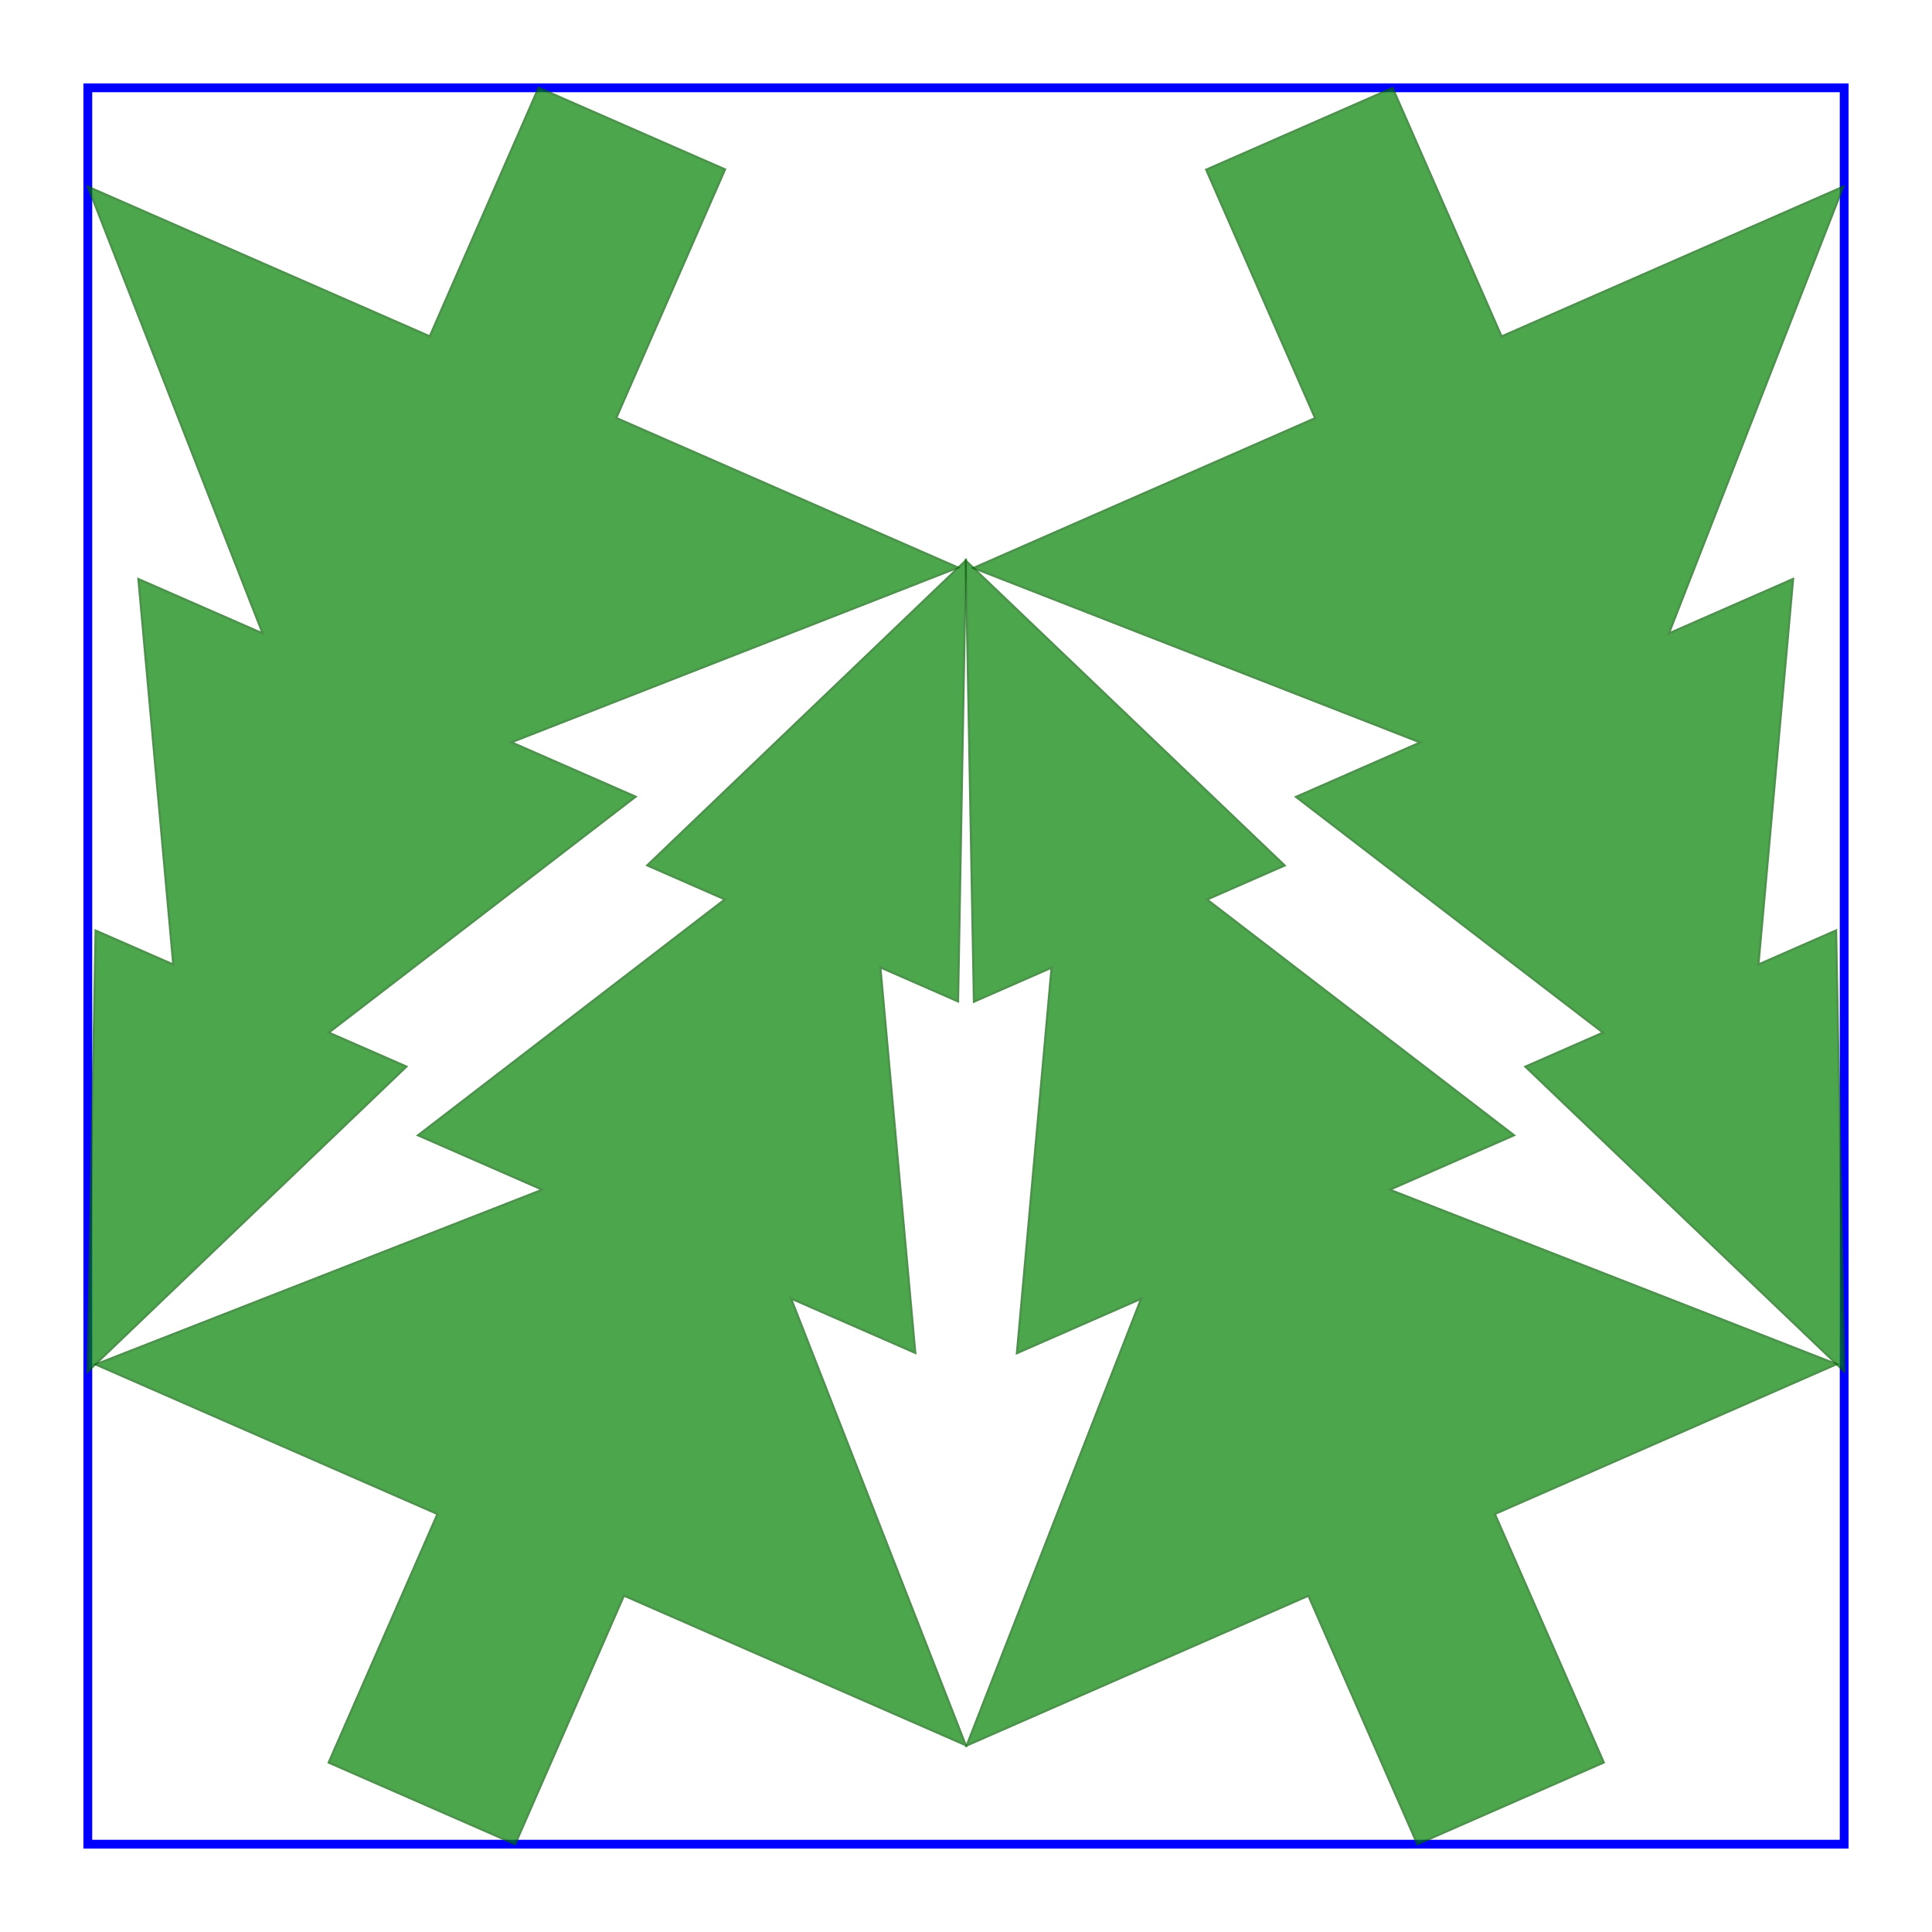
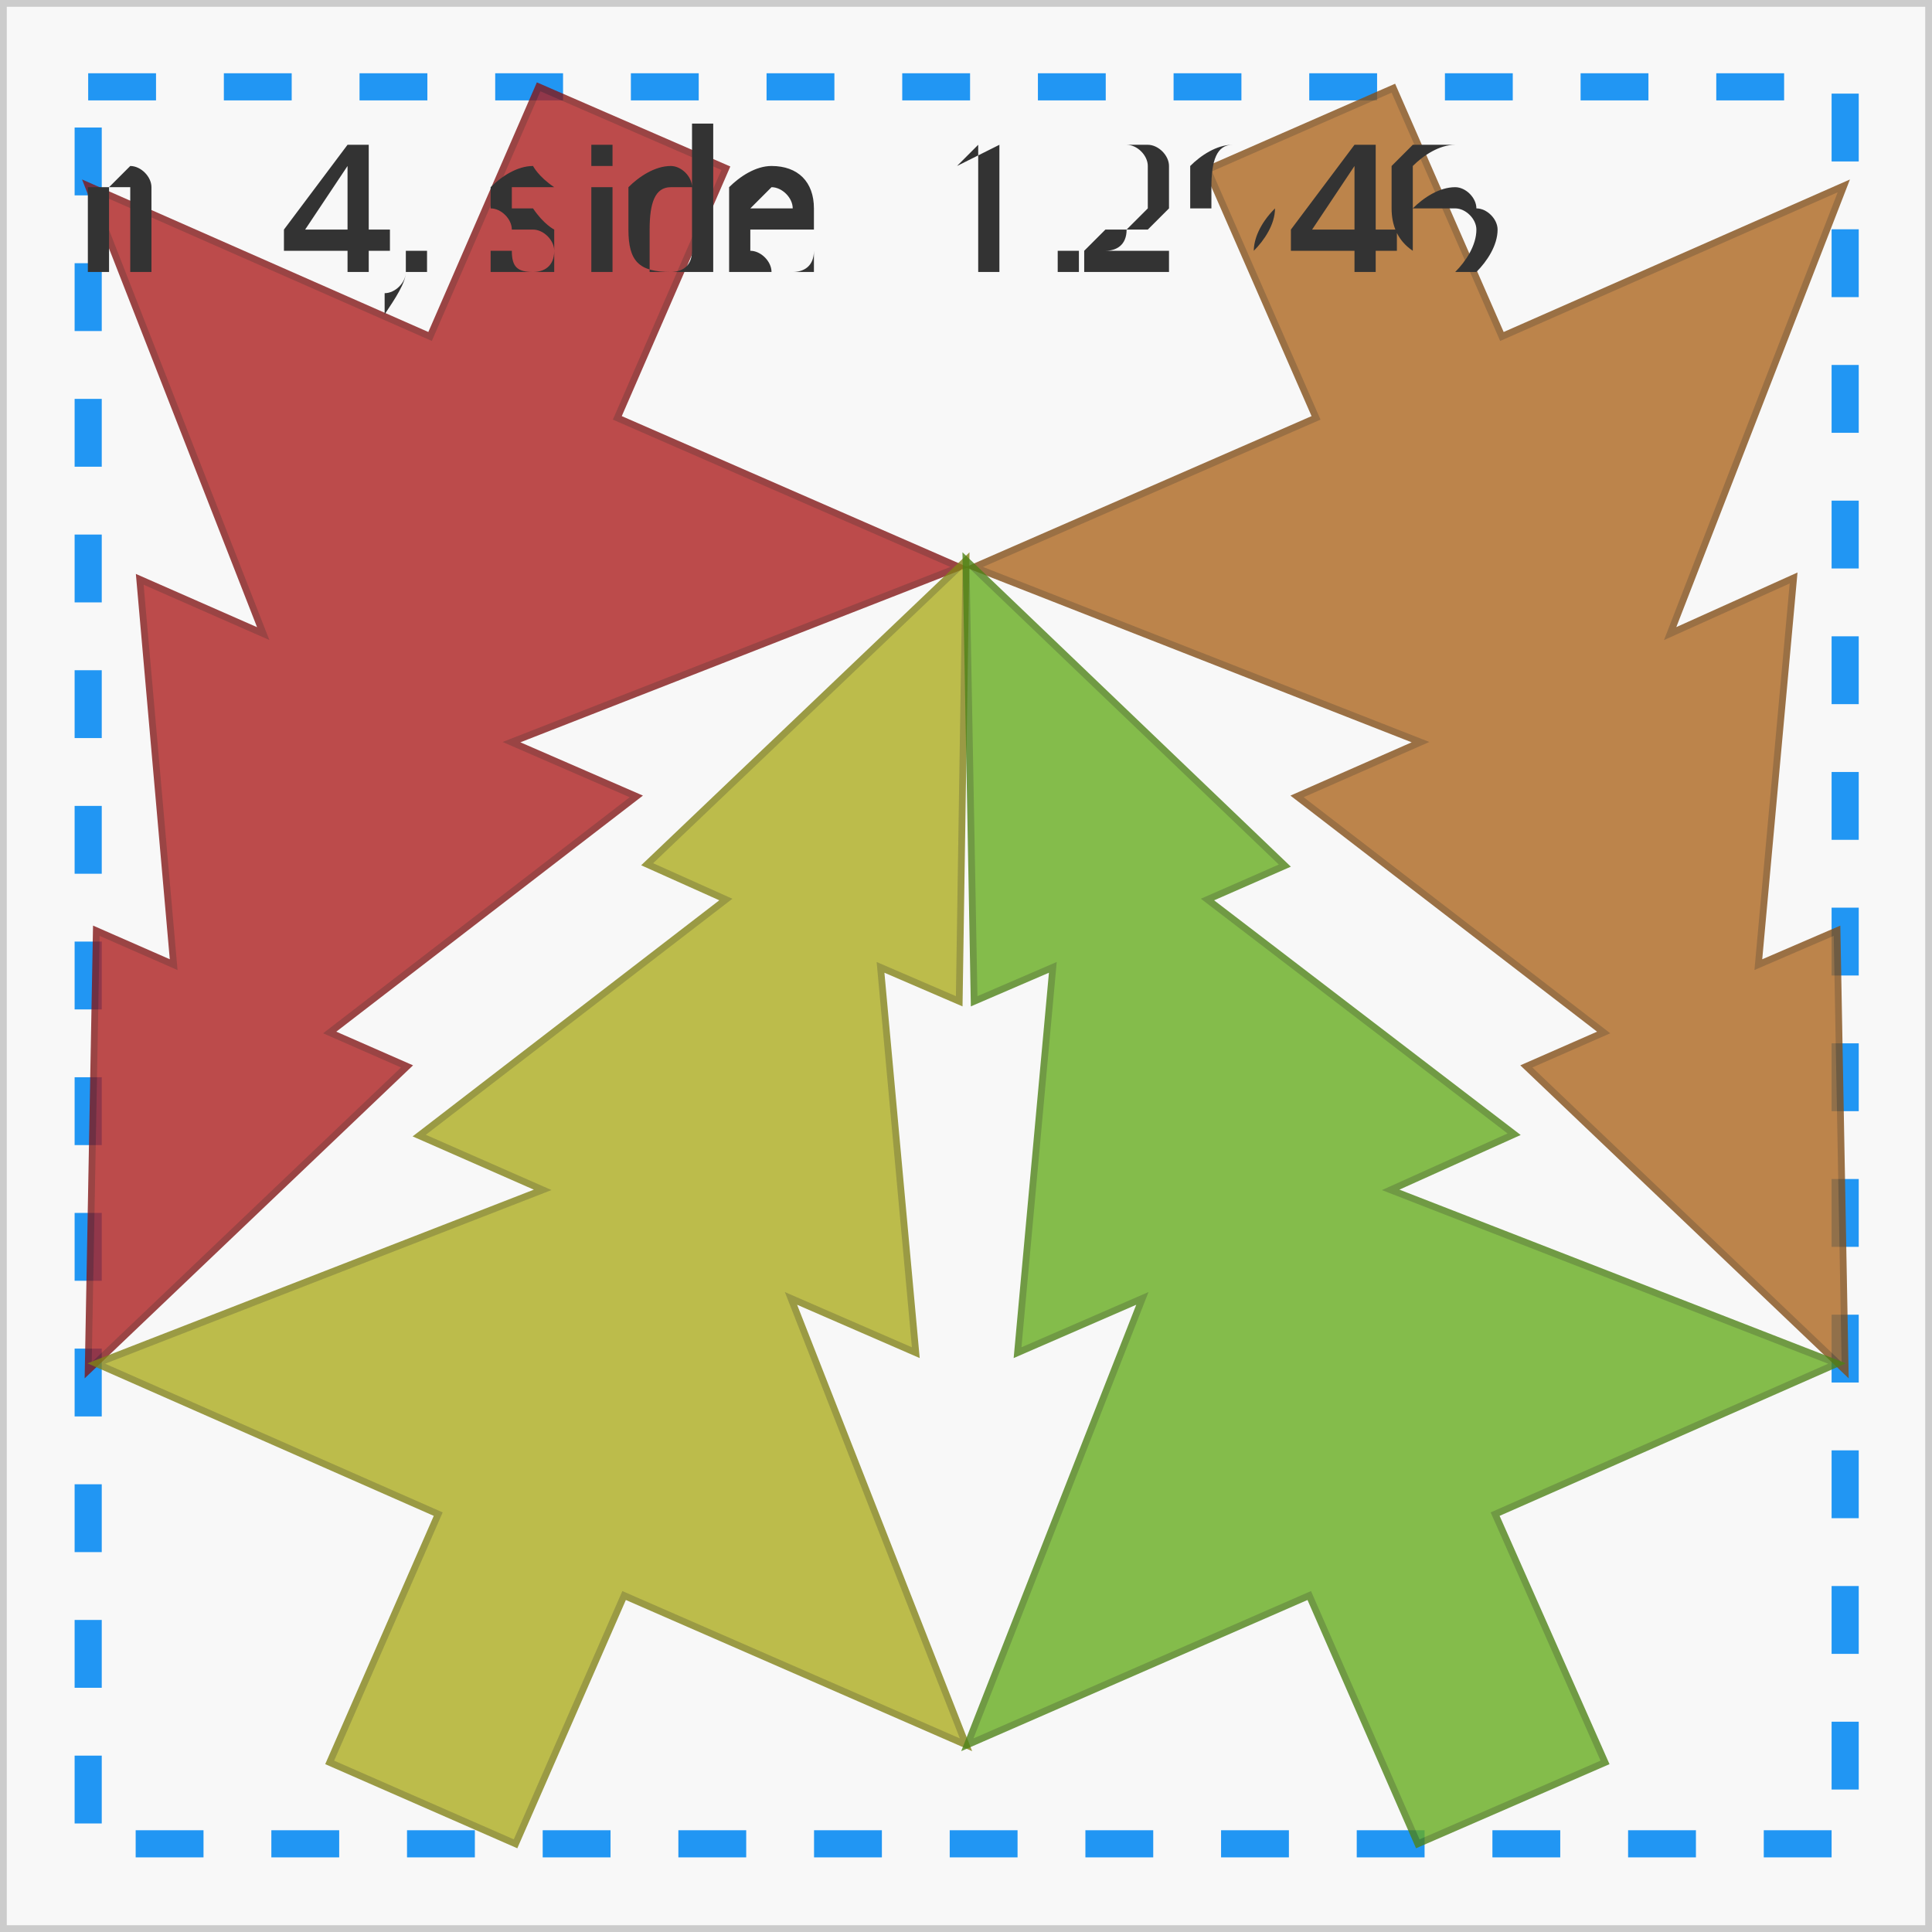
- <svg xmlns="http://www.w3.org/2000/svg" width="440" height="440">
-   <rect width="440" height="440" fill="white" />
-   <rect x="20" y="20" width="400.0" height="400.0" fill="none" stroke="blue" stroke-width="2" />
-   <polygon points="20.0,312.339 21.785,211.939 39.475,219.682 31.527,131.886 59.832,144.274 20.042,42.541 97.88,76.609 122.657,20.0 165.114,38.583 140.337,95.192 218.175,129.261 116.442,169.051 144.746,181.44 74.856,235.167 92.546,242.91" fill="green" stroke="darkgreen" stroke-width="0.5" opacity="0.7" />
-   <polygon points="419.997,312.311 347.407,242.928 365.093,235.174 295.169,181.491 323.466,169.084 221.708,129.358 299.525,95.24 274.712,38.647 317.157,20.037 341.97,76.631 419.787,42.514 380.06,144.272 408.357,131.866 400.464,219.667 418.15,211.913" fill="green" stroke="darkgreen" stroke-width="0.5" opacity="0.7" />
-   <polygon points="219.959,127.651 218.181,228.051 200.49,220.309 208.443,308.105 180.138,295.718 219.935,397.449 142.095,363.385 117.321,419.996 74.863,401.416 99.636,344.805 21.796,310.742 123.527,270.945 95.221,258.558 165.108,204.826 147.417,197.084" fill="green" stroke="darkgreen" stroke-width="0.5" opacity="0.7" />
-   <polygon points="219.972,127.72 292.558,197.107 274.872,204.86 344.793,258.548 316.495,270.952 418.251,310.685 340.432,344.798 365.241,401.393 322.795,420.0 297.985,363.405 220.167,397.517 259.9,295.762 231.602,308.166 239.5,220.366 221.814,228.119" fill="green" stroke="darkgreen" stroke-width="0.5" opacity="0.7" />
+ <svg xmlns="http://www.w3.org/2000/svg" width="500" height="500" viewBox="0.279 0.03 1.424 1.424">
+   <rect x="0.279" y="0.03" width="1.424" height="1.424" fill="#f8f8f8" stroke="#ccc" stroke-width="0.01" />
+   <rect x="0.344" y="0.094" width="1.295" height="1.295" fill="none" stroke="#2196F3" stroke-width="0.02" stroke-dasharray="0.05,0.05" />
+   <polygon points="0.344,1.04 0.35,0.716 0.407,0.741 0.382,0.457 0.473,0.497 0.344,0.167 0.596,0.278 0.676,0.094 0.814,0.154 0.734,0.338 0.986,0.448 0.656,0.577 0.748,0.617 0.522,0.791 0.579,0.816" fill="hsl(0, 70%, 40%)" stroke="hsl(0, 70%, 30%)" stroke-width="0.005" opacity="0.8" />
+   <polygon points="1.639,1.04 1.404,0.816 1.461,0.791 1.235,0.617 1.326,0.577 0.997,0.448 1.249,0.338 1.169,0.155 1.306,0.095 1.386,0.278 1.638,0.167 1.51,0.497 1.601,0.456 1.575,0.741 1.633,0.716" fill="hsl(30, 70%, 40%)" stroke="hsl(30, 70%, 30%)" stroke-width="0.005" opacity="0.8" />
+   <polygon points="0.991,0.443 0.986,0.768 0.928,0.743 0.954,1.027 0.862,0.987 0.991,1.316 0.739,1.206 0.659,1.389 0.522,1.329 0.602,1.146 0.35,1.035 0.679,0.907 0.588,0.867 0.814,0.693 0.756,0.667" fill="hsl(60, 70%, 40%)" stroke="hsl(60, 70%, 30%)" stroke-width="0.005" opacity="0.8" />
+   <polygon points="0.991,0.443 1.226,0.668 1.169,0.693 1.395,0.866 1.304,0.907 1.633,1.035 1.381,1.146 1.462,1.329 1.324,1.389 1.244,1.206 0.992,1.316 1.121,0.987 1.029,1.027 1.055,0.743 0.997,0.768" fill="hsl(90, 70%, 40%)" stroke="hsl(90, 70%, 30%)" stroke-width="0.005" opacity="0.8" />
+   <text x="0.329" y="0.23" font-size="0.15" fill="#333">n=4, side=1.2946</text>
</svg>
